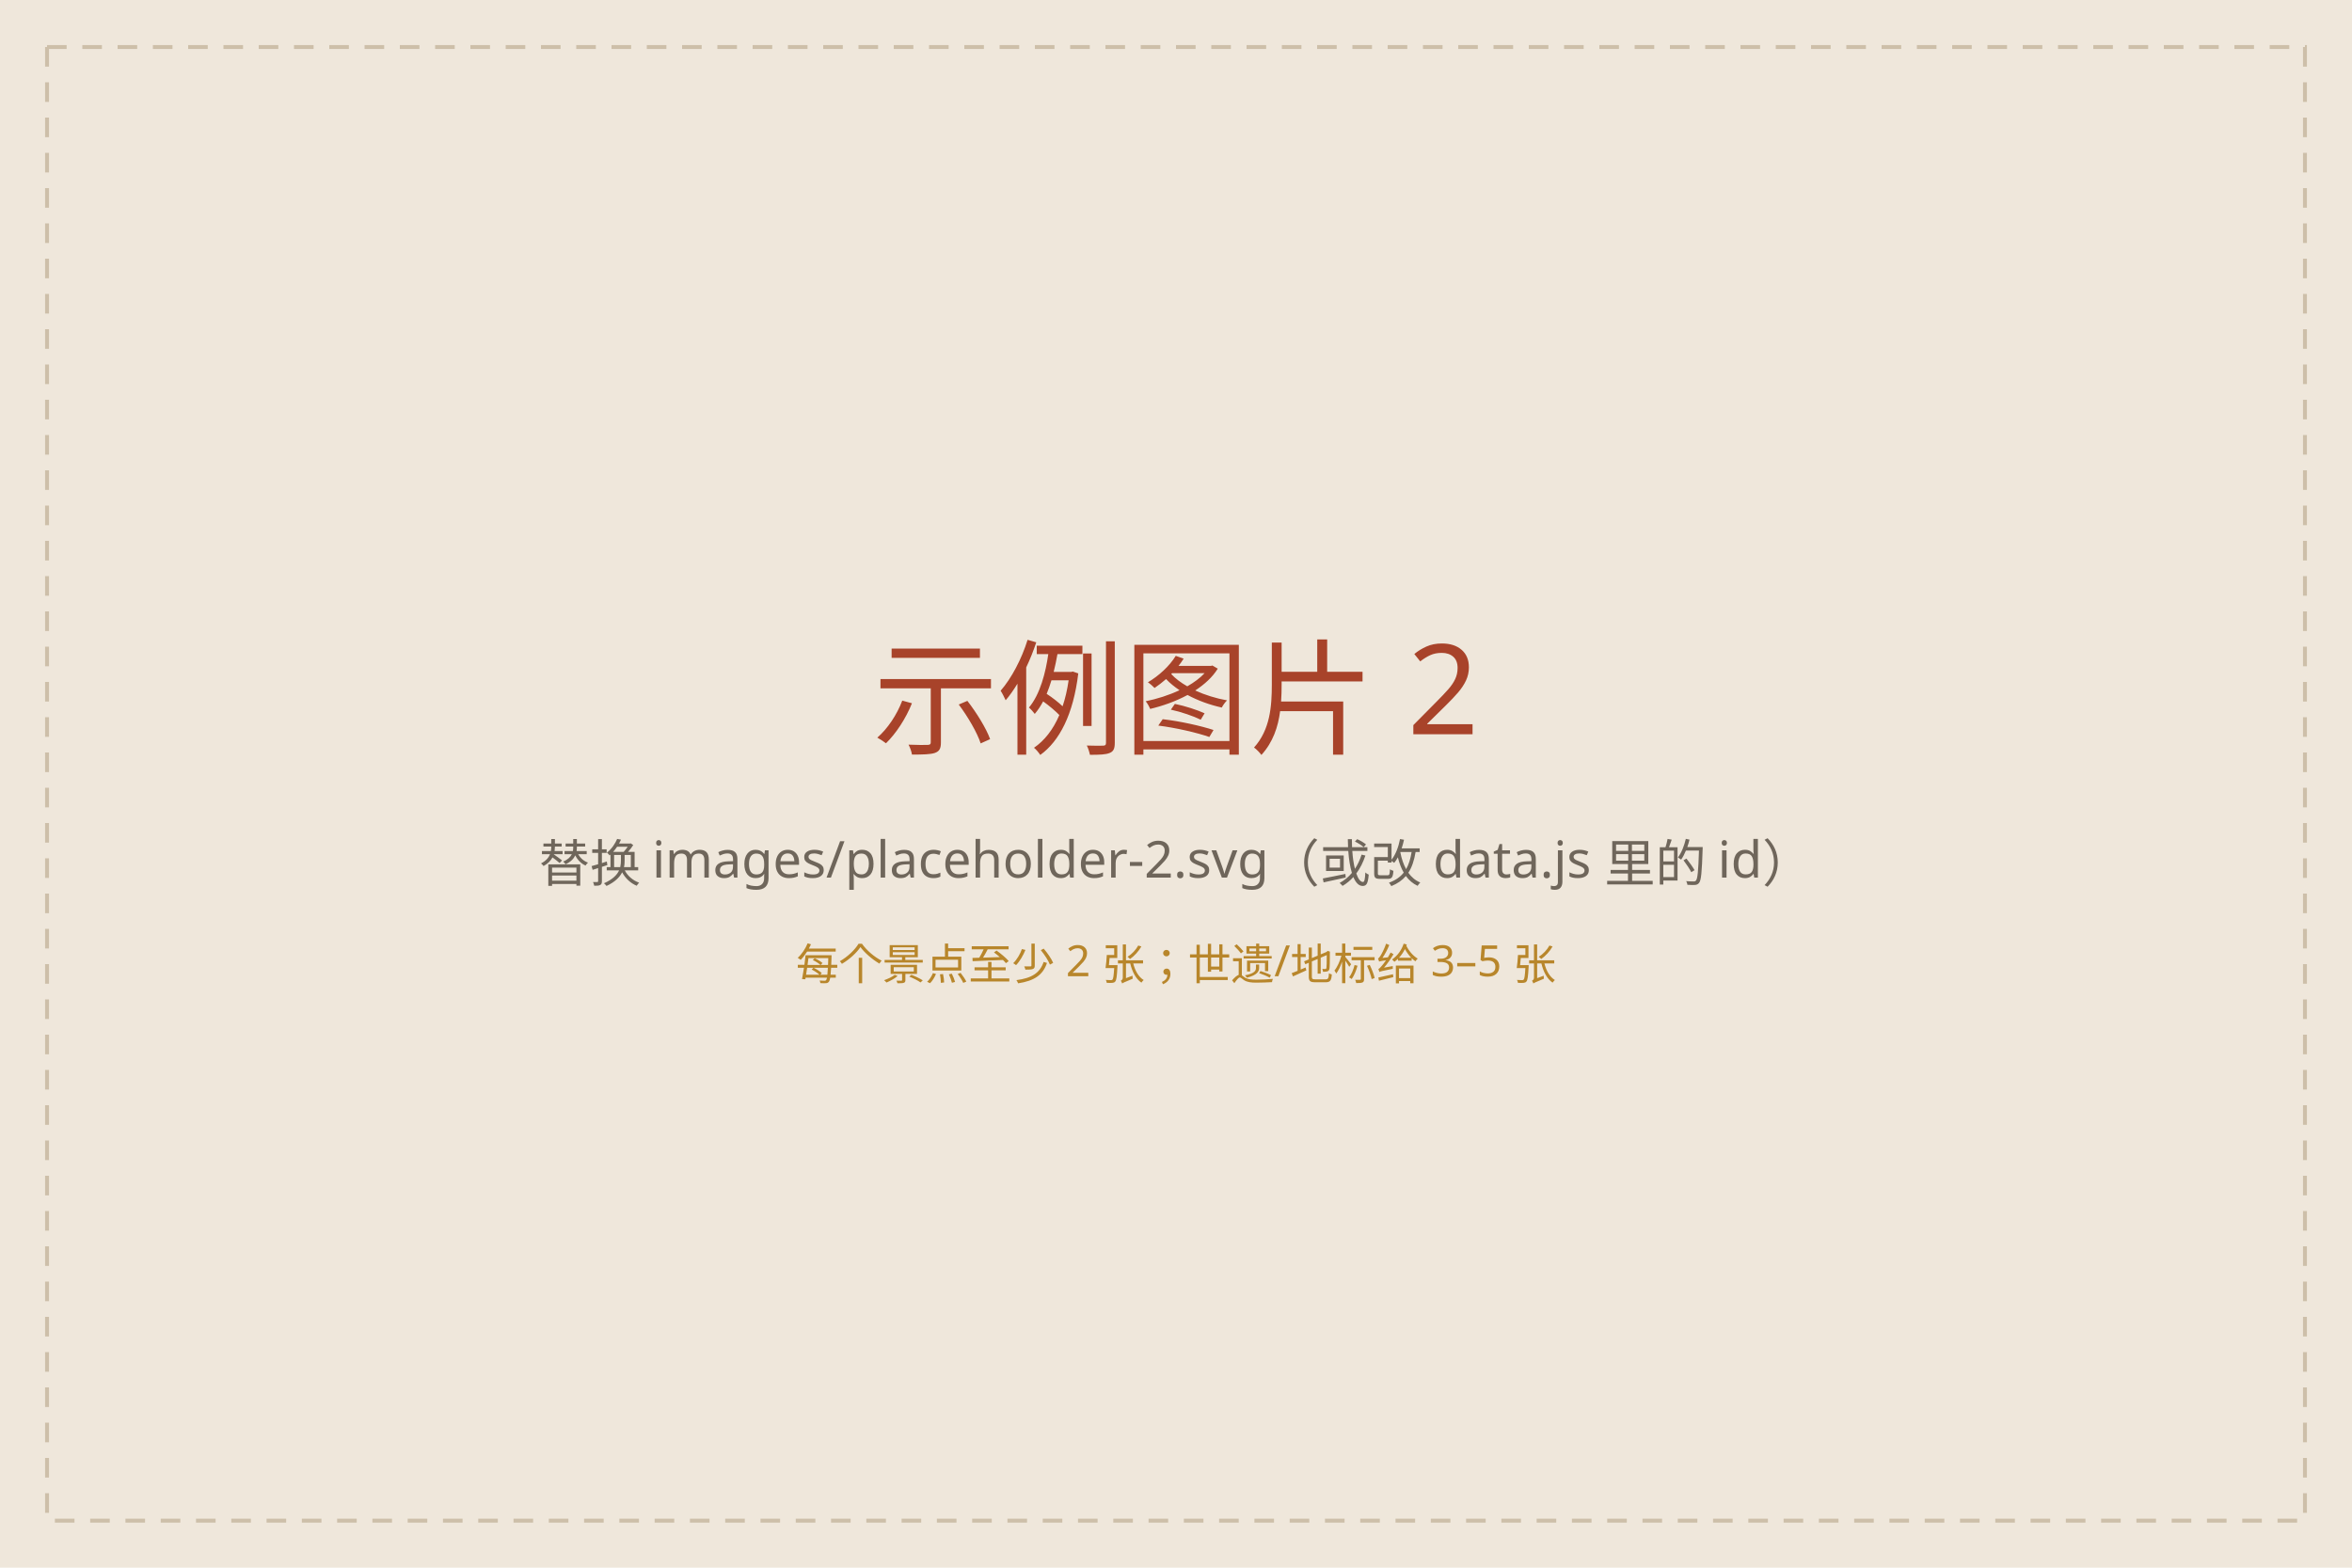
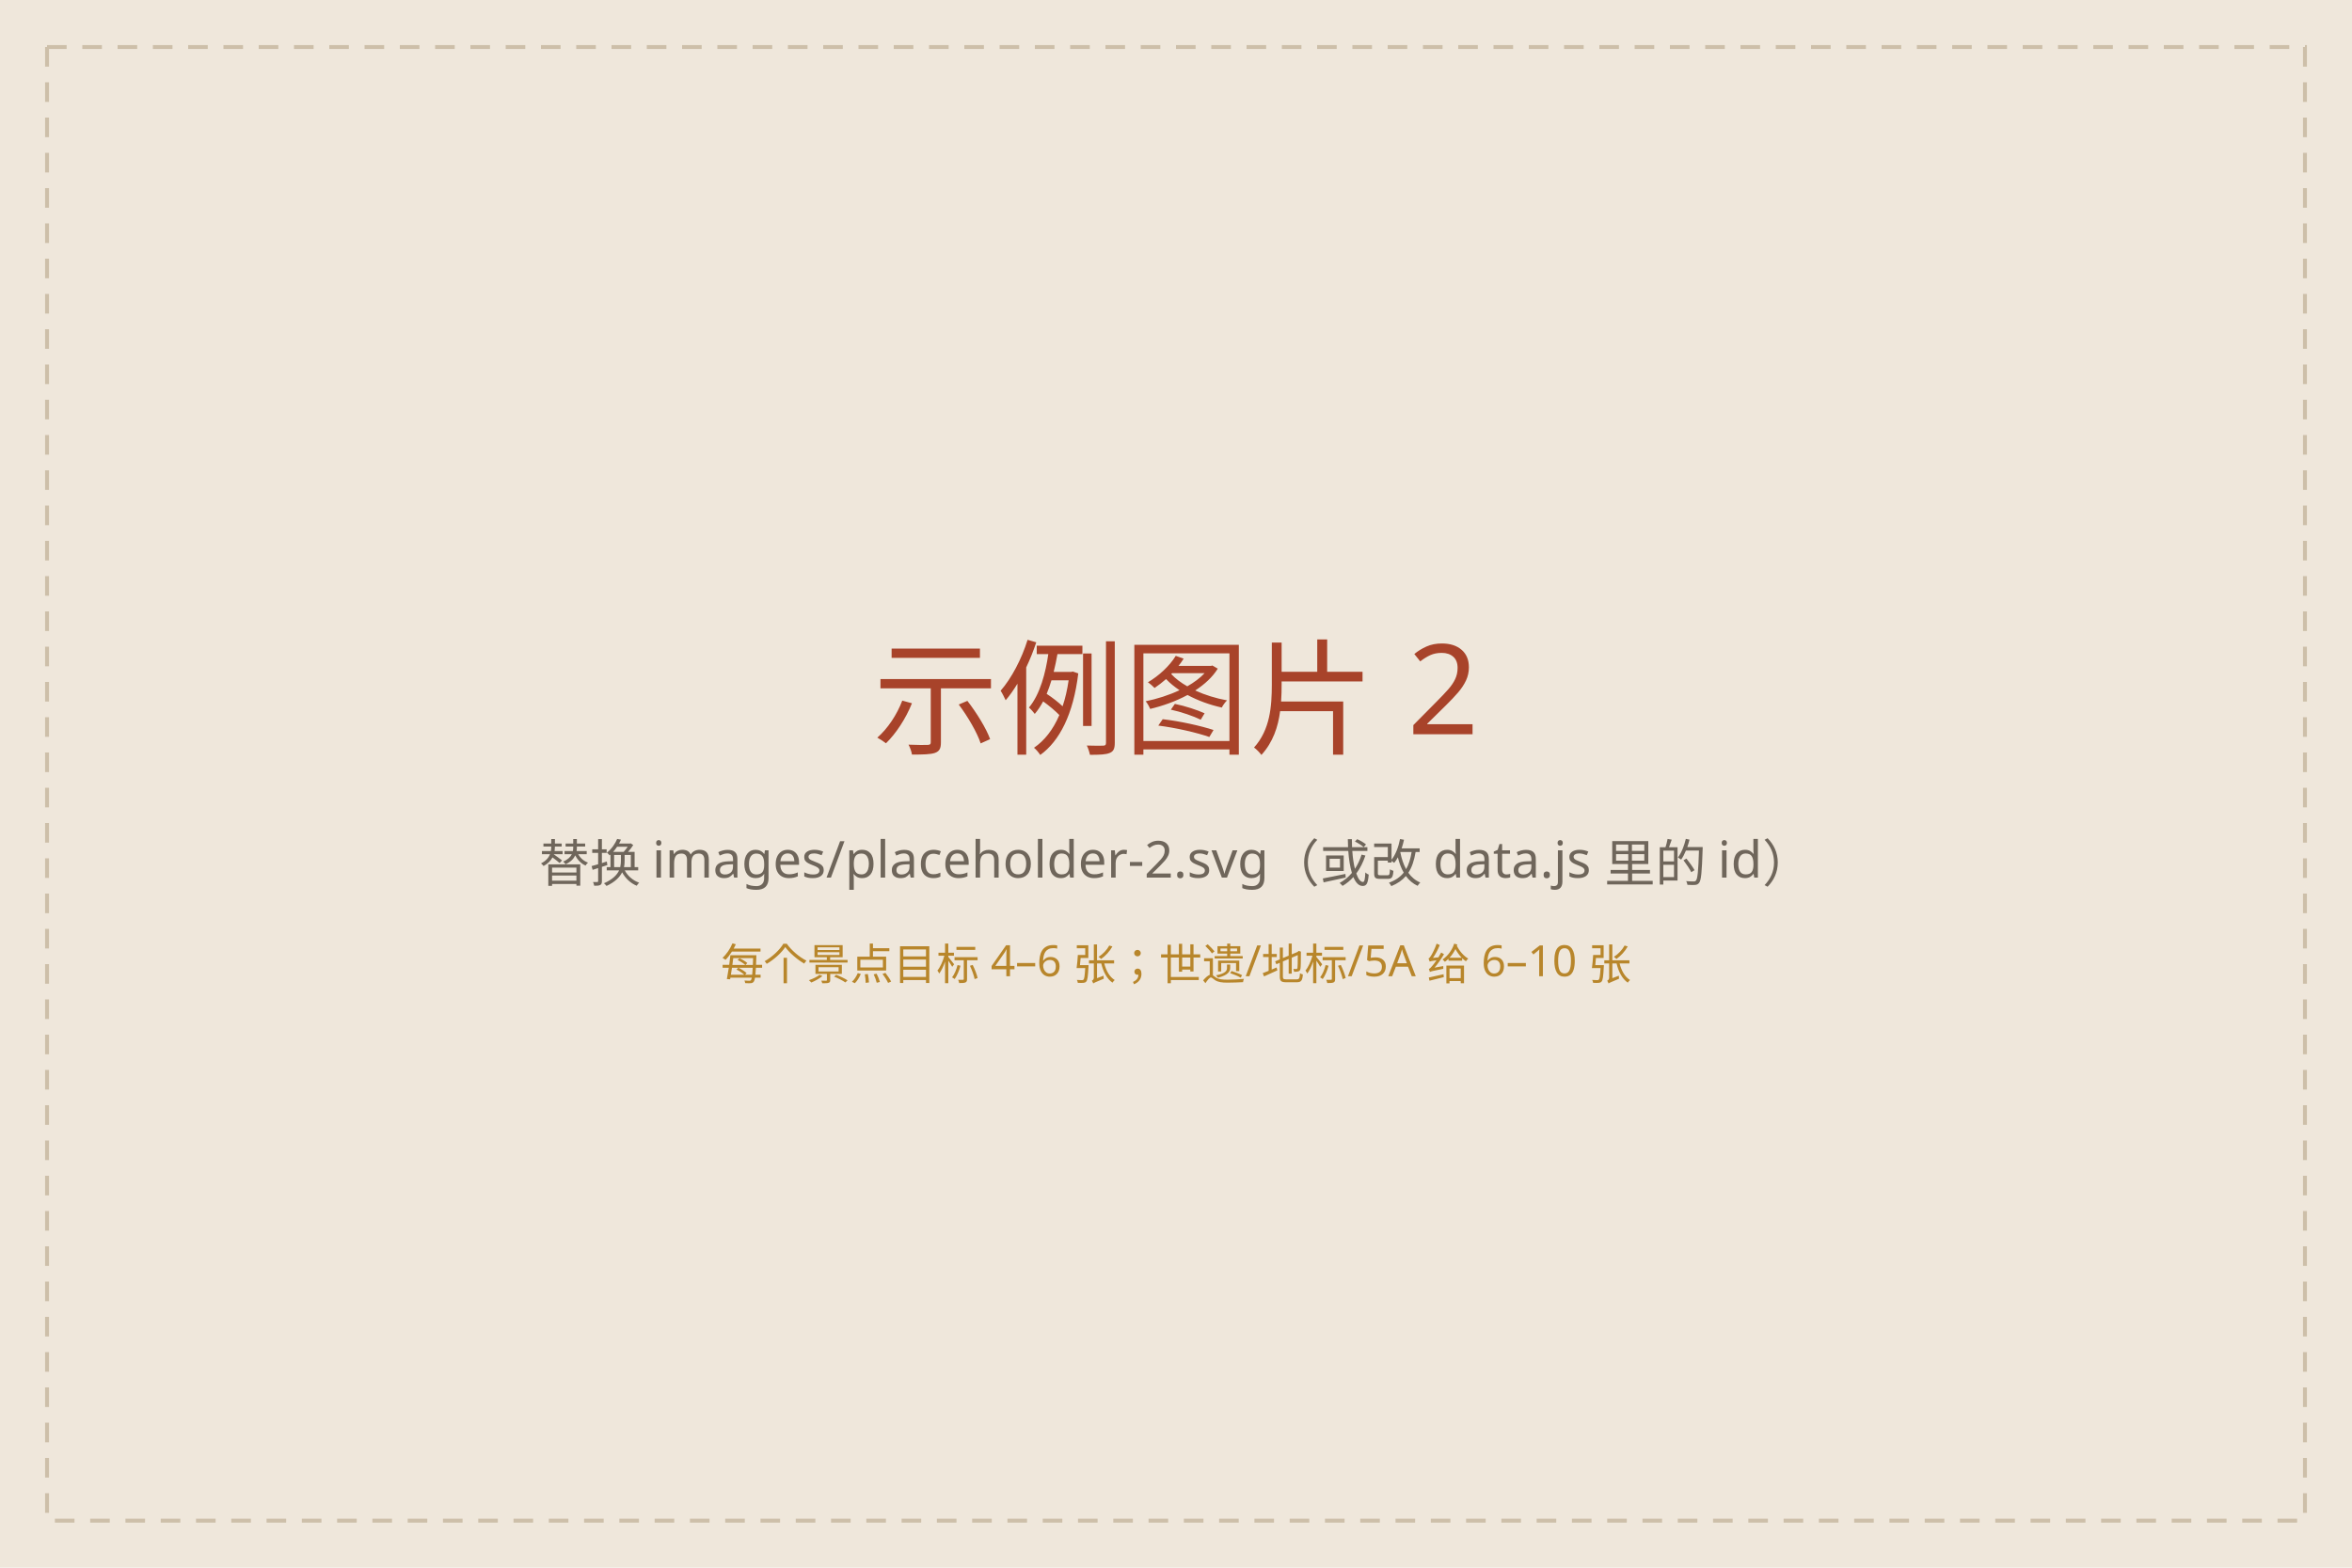
<svg xmlns="http://www.w3.org/2000/svg" width="1200" height="800" viewBox="0 0 1200 800">
  <rect width="1200" height="800" fill="#efe7db" />
  <rect x="24" y="24" width="1152" height="752" fill="none" stroke="#cdbfa9" stroke-width="2" stroke-dasharray="10 8" />
  <text x="600" y="380" text-anchor="middle" font-family="PingFang SC, Microsoft YaHei, sans-serif" font-size="64" fill="#a8432a">示例图片 2</text>
  <text x="600" y="450" text-anchor="middle" font-family="PingFang SC, Microsoft YaHei, sans-serif" font-size="26" fill="#6f665b">替换 images/placeholder-2.svg（或改 data.js 里的 id）</text>
-   <text x="600" y="500" text-anchor="middle" font-family="PingFang SC, Microsoft YaHei, sans-serif" font-size="22" fill="#b8862b">每个景点至少 2 张；世遗/地标给 3–5 张</text>
+   <text x="600" y="500" text-anchor="middle" font-family="PingFang SC, Microsoft YaHei, sans-serif" font-size="22" fill="#b8862b">每个景点目标 4–6 张；世遗/地标/5A 给 6–10 张</text>
</svg>
